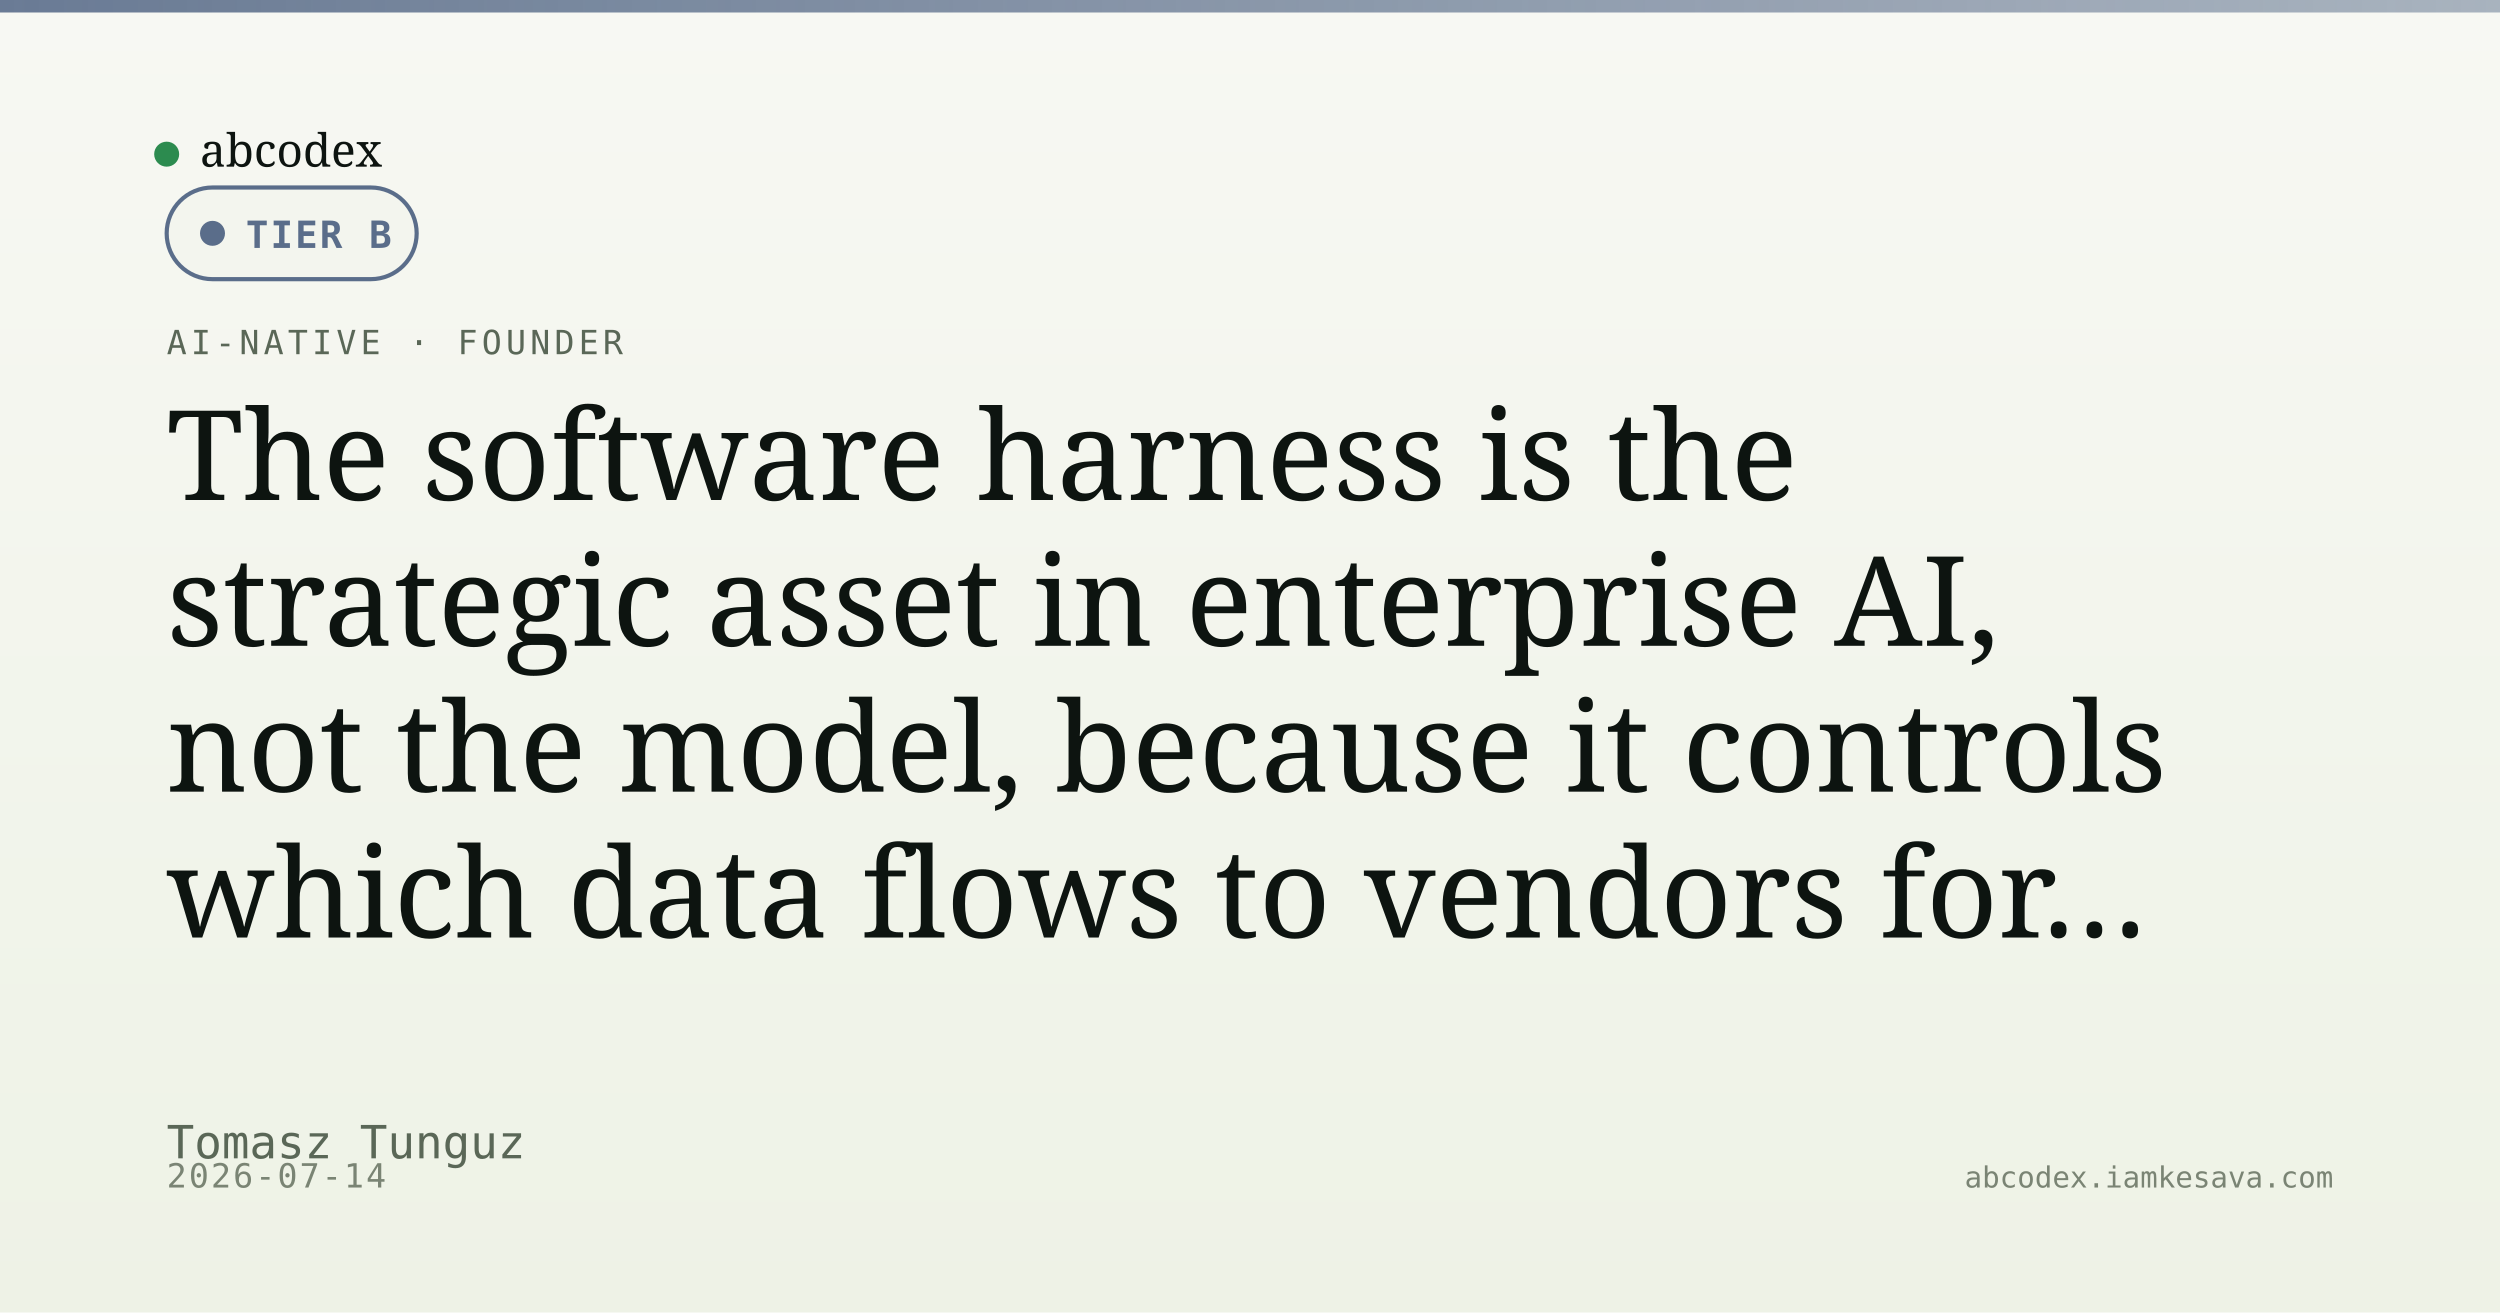
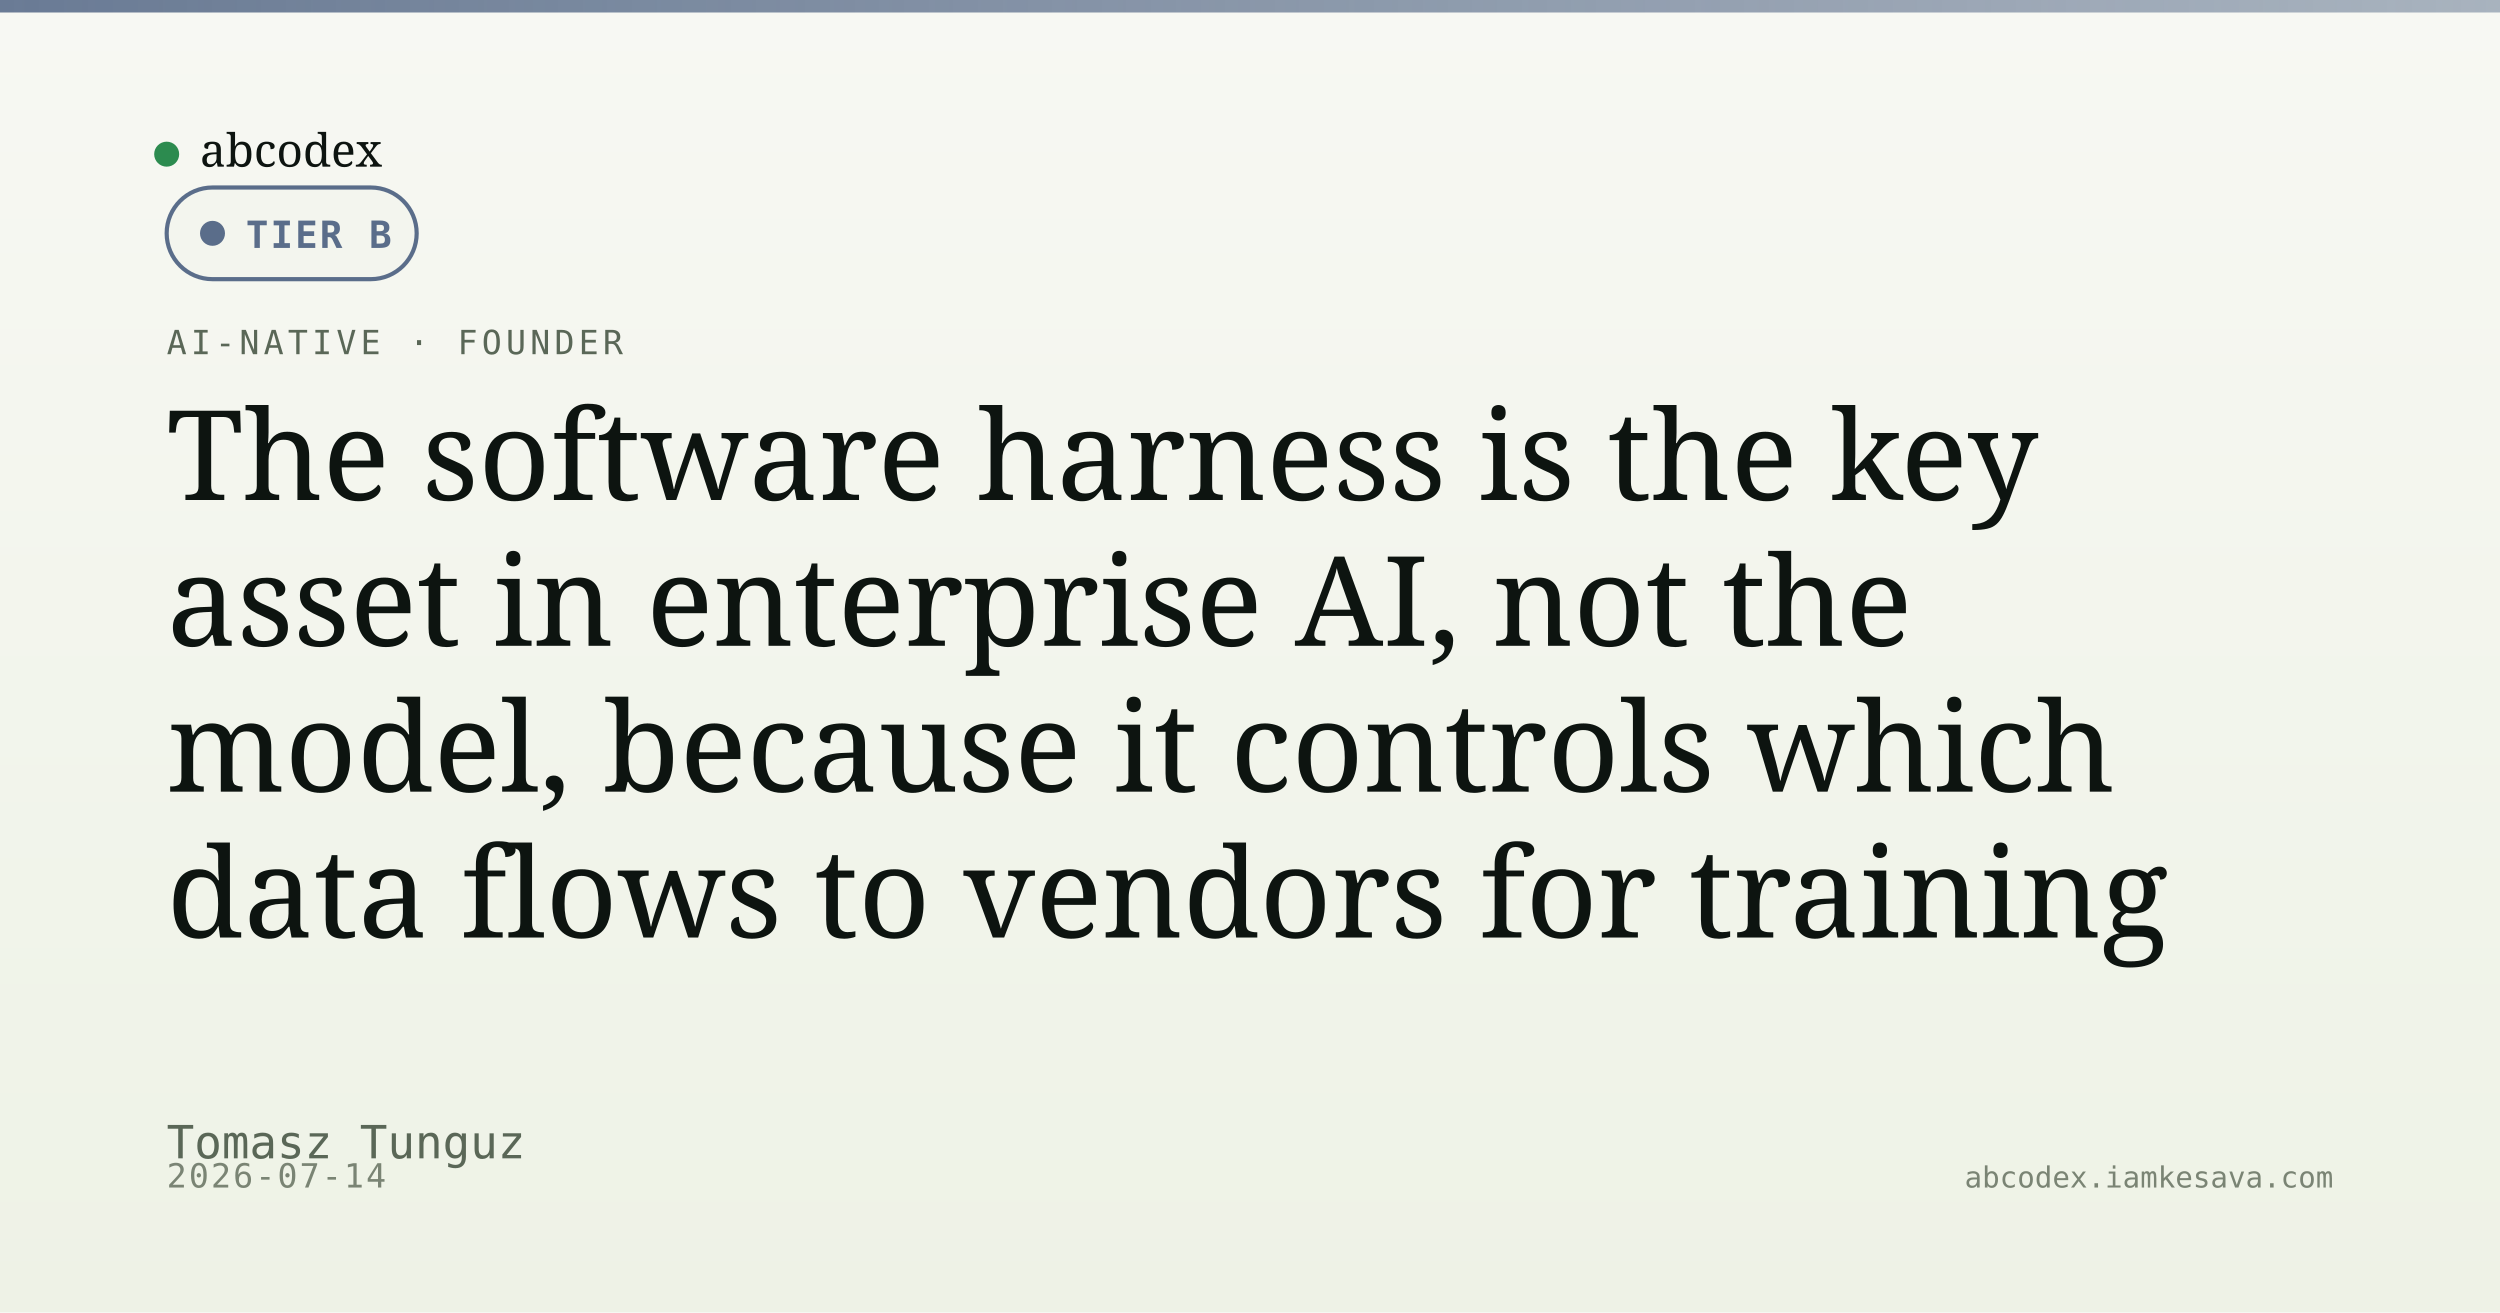
<svg xmlns="http://www.w3.org/2000/svg" viewBox="0 0 1200 630" width="1200" height="630">
  <defs>
    <linearGradient id="bg" x1="0" y1="0" x2="0" y2="1">
      <stop offset="0" stop-color="#f7f8f3" />
      <stop offset="1" stop-color="#eef2e6" />
    </linearGradient>
    <linearGradient id="band" x1="0" y1="0" x2="1" y2="0">
      <stop offset="0" stop-color="#5a6d8a" stop-opacity="0.9" />
      <stop offset="1" stop-color="#5a6d8a" stop-opacity="0.5" />
    </linearGradient>
  </defs>
  <rect width="1200" height="630" fill="url(#bg)" />
  <rect x="0" y="0" width="1200" height="6" fill="url(#band)" />
  <g transform="translate(80, 60)">
    <circle cx="0" cy="14" r="6" fill="#2c8b4f" />
    <text x="16" y="20" font-family="Newsreader, serif" font-size="22" fill="#0d1410">abcodex</text>
  </g>
  <text x="80" y="170" font-family="JetBrains Mono, monospace" font-size="16" fill="#5a6757" letter-spacing="2">AI-NATIVE · FOUNDER</text>
  <g transform="translate(80, 90)">
    <rect width="120" height="44" rx="22" fill="#f3f5ee" stroke="#5a6d8a" stroke-width="2" />
    <circle cx="22" cy="22" r="6" fill="#5a6d8a" />
    <text x="38" y="29" font-family="JetBrains Mono, monospace" font-size="18" font-weight="600" fill="#5a6d8a" letter-spacing="1">TIER B</text>
  </g>
-   <text x="80" y="240" font-family="Newsreader, serif" font-size="60" font-weight="500" fill="#0d1410">The software harness is the</text>
-   <text x="80" y="310" font-family="Newsreader, serif" font-size="60" font-weight="500" fill="#0d1410">strategic asset in enterprise AI,</text>
-   <text x="80" y="380" font-family="Newsreader, serif" font-size="60" font-weight="500" fill="#0d1410">not the model, because it controls</text>
-   <text x="80" y="450" font-family="Newsreader, serif" font-size="60" font-weight="500" fill="#0d1410">which data flows to vendors for…</text>
+   <text x="80" y="240" font-family="Newsreader, serif" font-size="60" font-weight="500" fill="#0d1410">The software harness is the key</text>
+   <text x="80" y="310" font-family="Newsreader, serif" font-size="60" font-weight="500" fill="#0d1410">asset in enterprise AI, not the</text>
+   <text x="80" y="380" font-family="Newsreader, serif" font-size="60" font-weight="500" fill="#0d1410">model, because it controls which</text>
+   <text x="80" y="450" font-family="Newsreader, serif" font-size="60" font-weight="500" fill="#0d1410">data flows to vendors for training</text>
  <text x="80" y="556" font-family="JetBrains Mono, monospace" font-size="22" fill="#5a6757">Tomasz Tunguz</text>
  <text x="80" y="570" font-family="JetBrains Mono, monospace" font-size="16" fill="#7a8474" letter-spacing="1">2026-07-14</text>
  <text x="1120" y="570" text-anchor="end" font-family="JetBrains Mono, monospace" font-size="14" fill="#7a8474">abcodex.iamkesava.com</text>
</svg>
